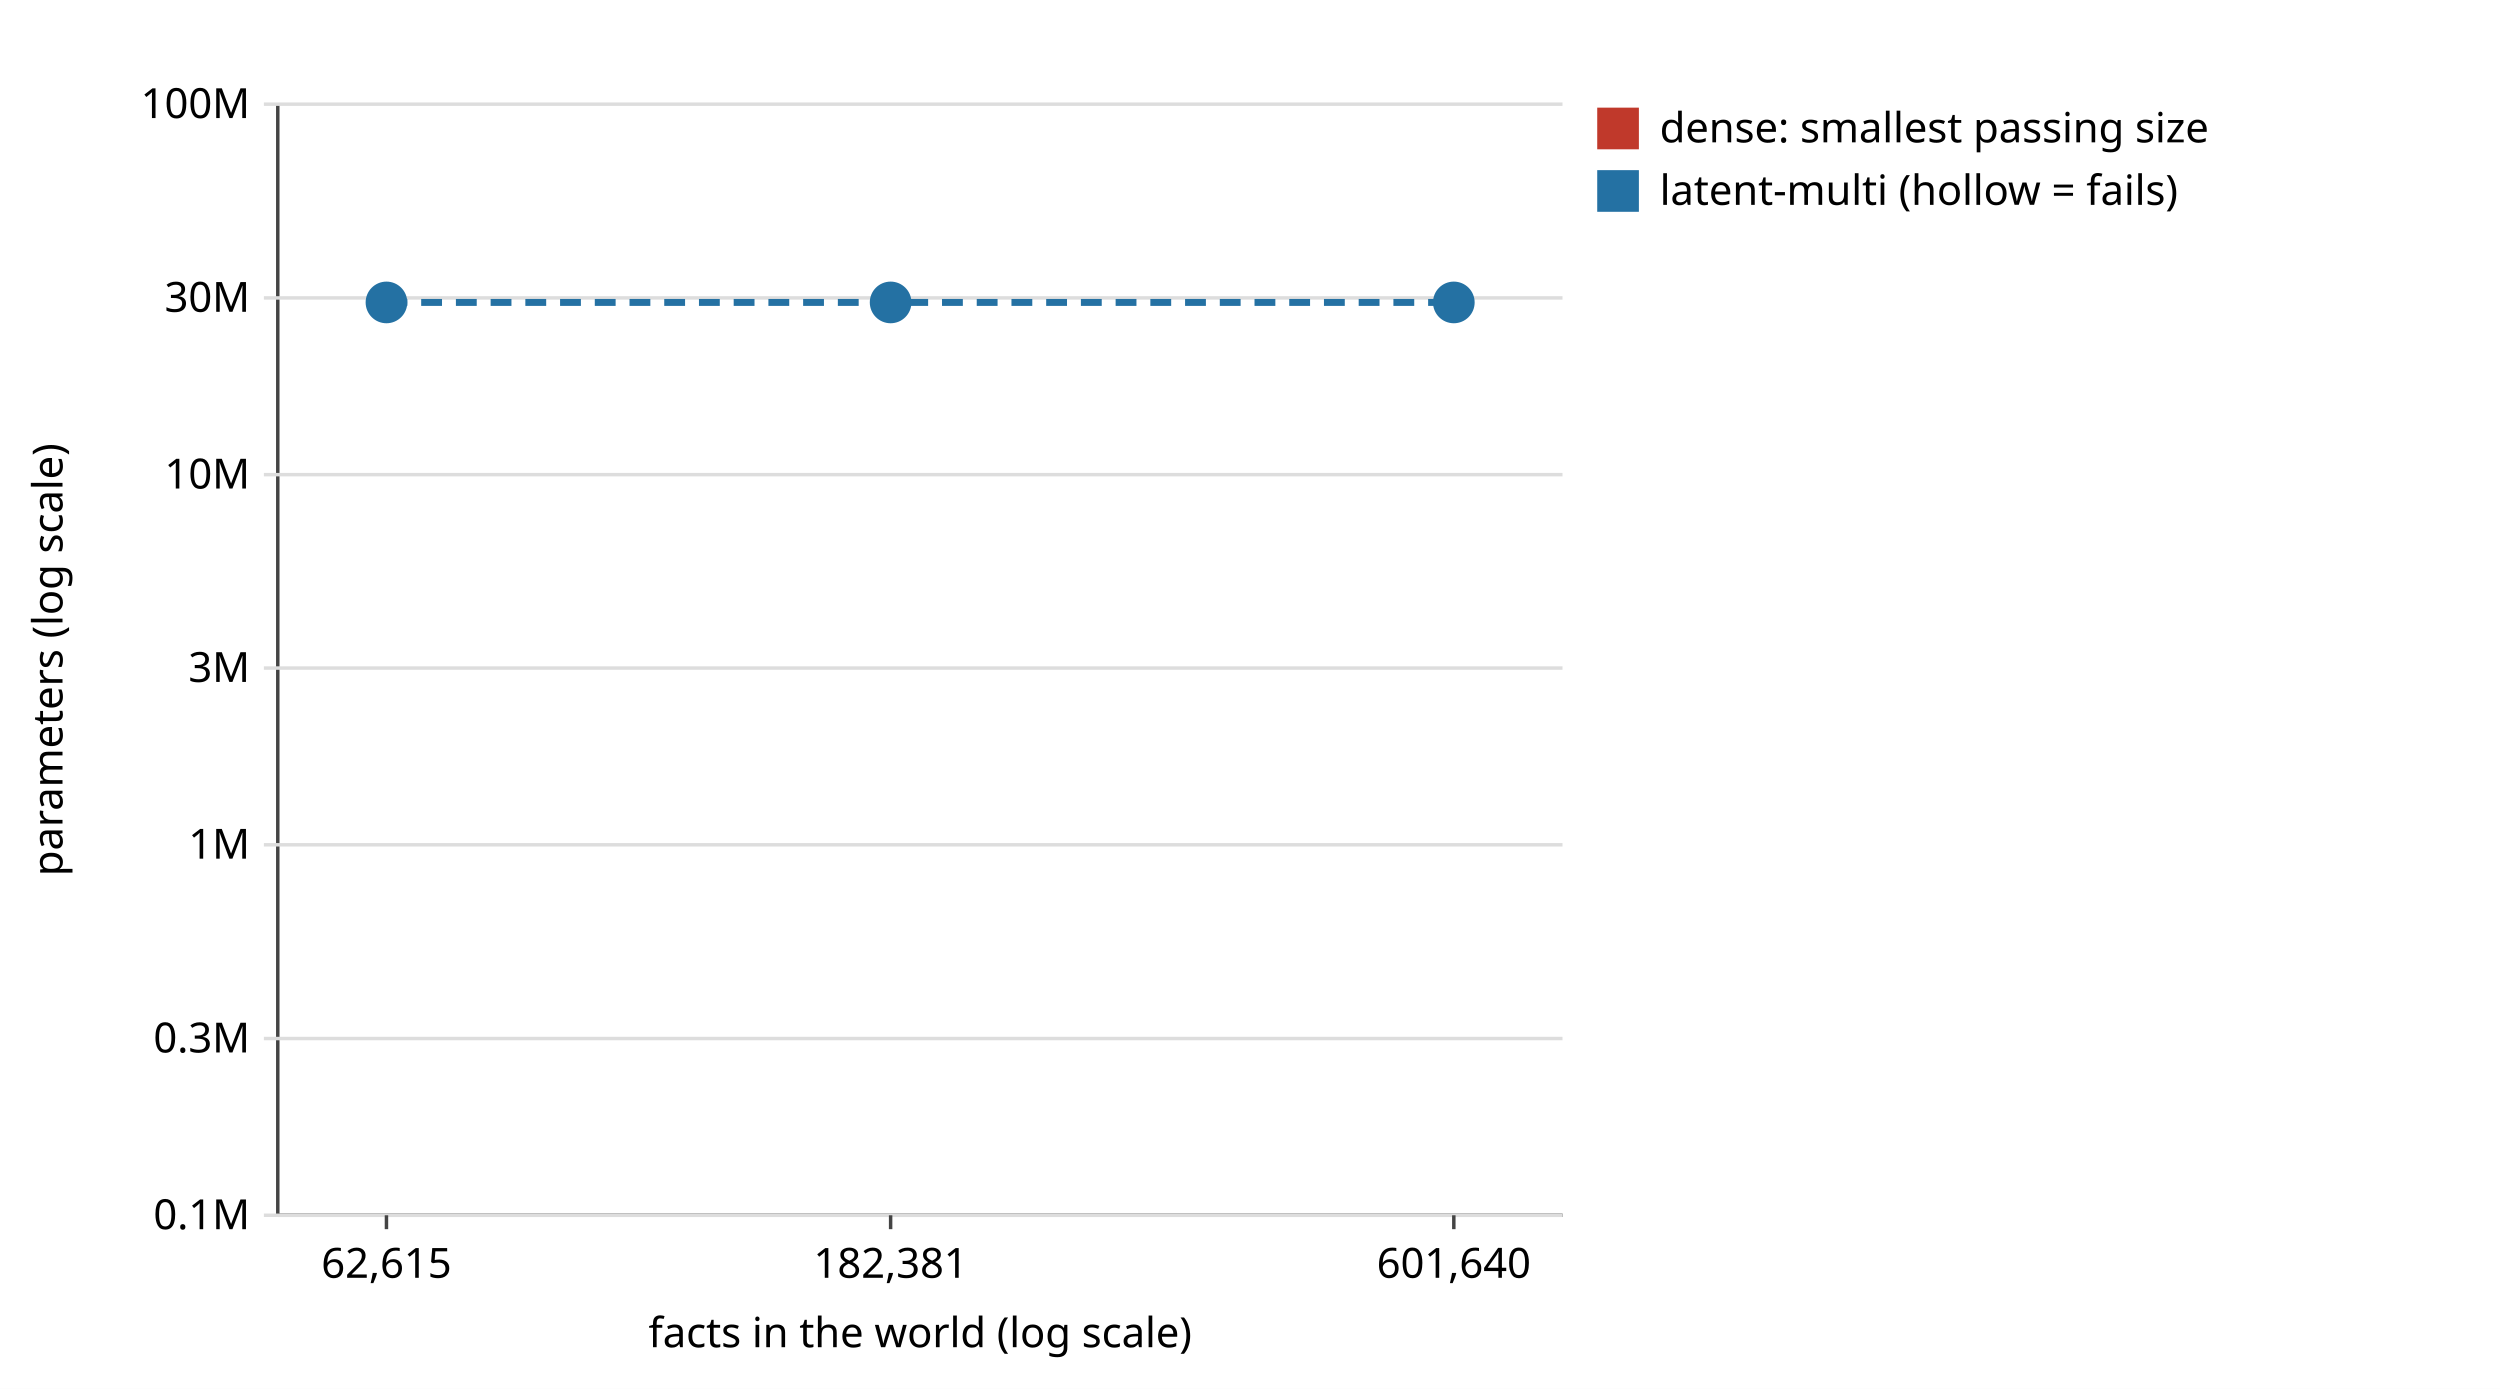
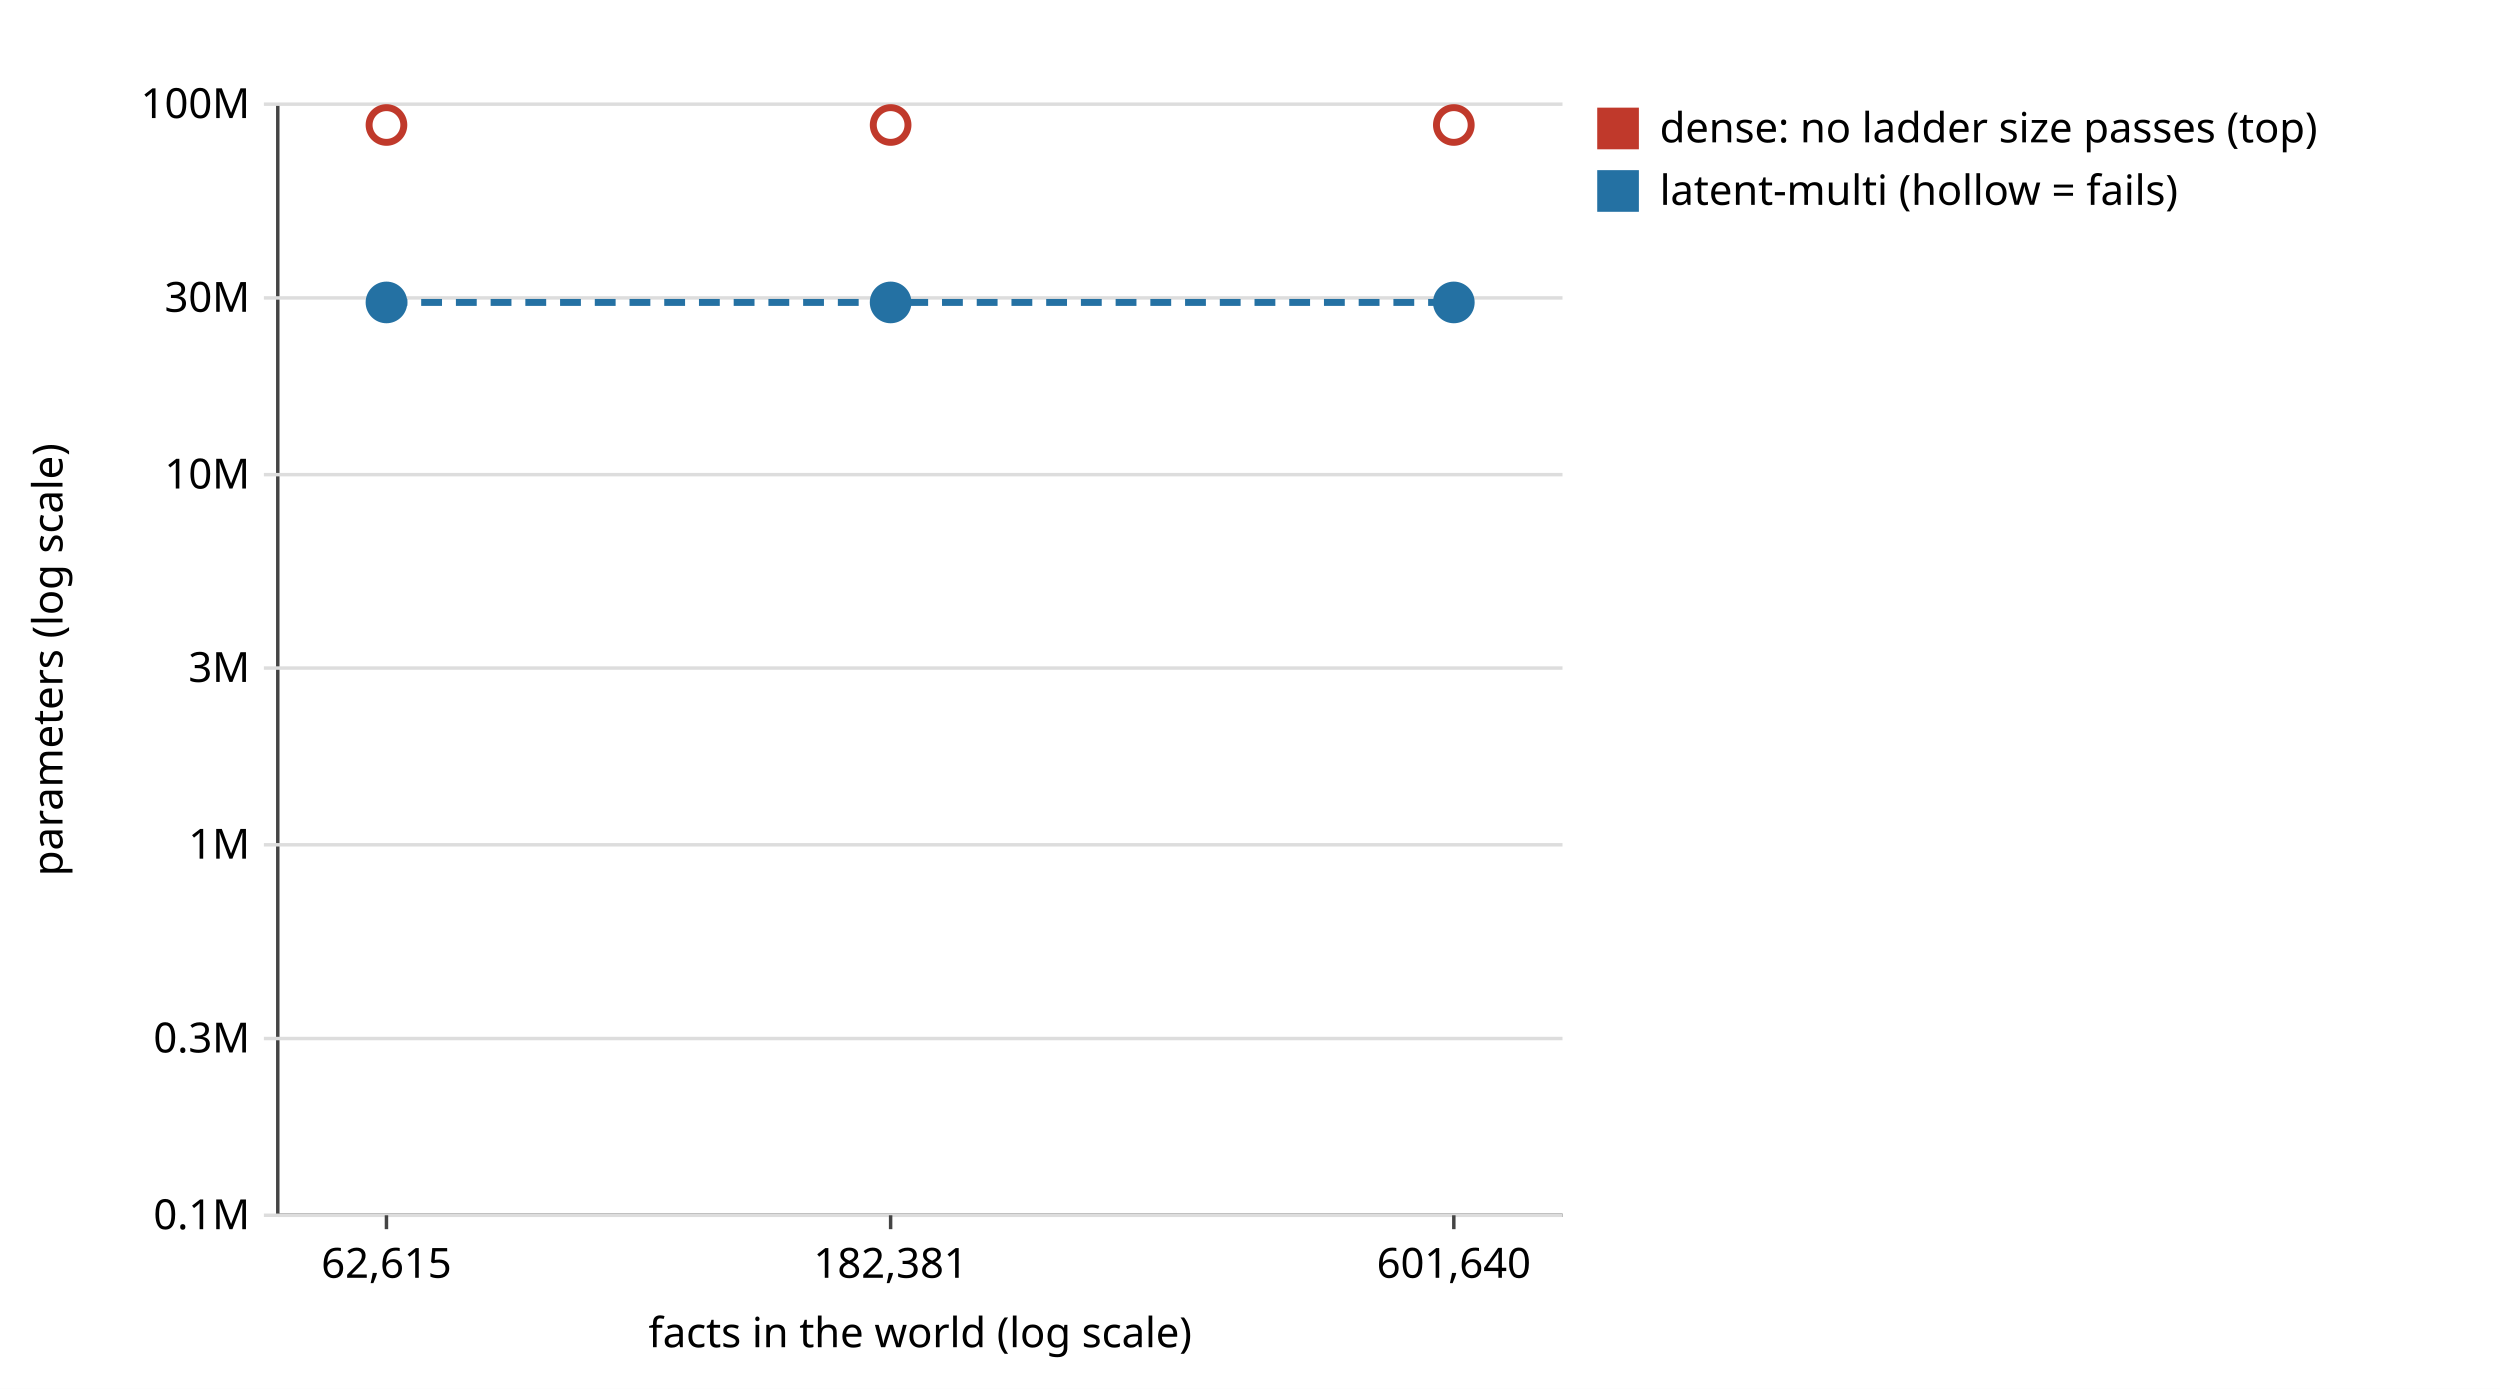
<svg xmlns="http://www.w3.org/2000/svg" viewBox="0 0 720 400" font-family="sans-serif" font-size="12">
  <rect width="720" height="400" fill="white" />
  <line x1="80" y1="350" x2="450" y2="350" stroke="#444" />
  <line x1="80" y1="30" x2="80" y2="350" stroke="#444" />
  <text x="265.0" y="388" text-anchor="middle">facts in the world (log scale)</text>
  <text x="18" y="190.0" text-anchor="middle" transform="rotate(-90 18 190.0)">parameters (log scale)</text>
  <line x1="76" y1="350.0" x2="450" y2="350.0" stroke="#ddd" />
  <text x="72" y="354.0" text-anchor="end">0.1M</text>
  <line x1="76" y1="299.1" x2="450" y2="299.1" stroke="#ddd" />
  <text x="72" y="303.1" text-anchor="end">0.3M</text>
  <line x1="76" y1="243.3" x2="450" y2="243.3" stroke="#ddd" />
  <text x="72" y="247.3" text-anchor="end">1M</text>
  <line x1="76" y1="192.4" x2="450" y2="192.4" stroke="#ddd" />
  <text x="72" y="196.4" text-anchor="end">3M</text>
  <line x1="76" y1="136.7" x2="450" y2="136.7" stroke="#ddd" />
  <text x="72" y="140.7" text-anchor="end">10M</text>
  <line x1="76" y1="85.8" x2="450" y2="85.8" stroke="#ddd" />
  <text x="72" y="89.8" text-anchor="end">30M</text>
  <line x1="76" y1="30.0" x2="450" y2="30.0" stroke="#ddd" />
  <text x="72" y="34.0" text-anchor="end">100M</text>
  <line x1="111.3" y1="350" x2="111.3" y2="354" stroke="#444" />
  <text x="111.3" y="368" text-anchor="middle">62,615</text>
  <line x1="256.5" y1="350" x2="256.5" y2="354" stroke="#444" />
  <text x="256.5" y="368" text-anchor="middle">182,381</text>
  <line x1="418.7" y1="350" x2="418.7" y2="354" stroke="#444" />
  <text x="418.7" y="368" text-anchor="middle">601,640</text>
+   <circle cx="111.3" cy="36" r="5" fill="white" stroke="#c0392b" stroke-width="2" />
+   <circle cx="256.5" cy="36" r="5" fill="white" stroke="#c0392b" stroke-width="2" />
+   <circle cx="418.7" cy="36" r="5" fill="white" stroke="#c0392b" stroke-width="2" />
  <line x1="111.3" y1="87.1" x2="418.7" y2="87.1" stroke="#2471a3" stroke-width="2" stroke-dasharray="6 4" />
  <circle cx="111.3" cy="87.1" r="5" fill="#2471a3" stroke="#2471a3" stroke-width="2" />
  <circle cx="256.5" cy="87.1" r="5" fill="#2471a3" stroke="#2471a3" stroke-width="2" />
  <circle cx="418.7" cy="87.1" r="5" fill="#2471a3" stroke="#2471a3" stroke-width="2" />
  <rect x="460" y="31" width="12" height="12" fill="#c0392b" />
-   <text x="478" y="41">dense: smallest passing size</text>
+   <text x="478" y="41">dense: no ladder size passes (top)</text>
  <rect x="460" y="49" width="12" height="12" fill="#2471a3" />
  <text x="478" y="59">latent-multi (hollow = fails)</text>
</svg>
